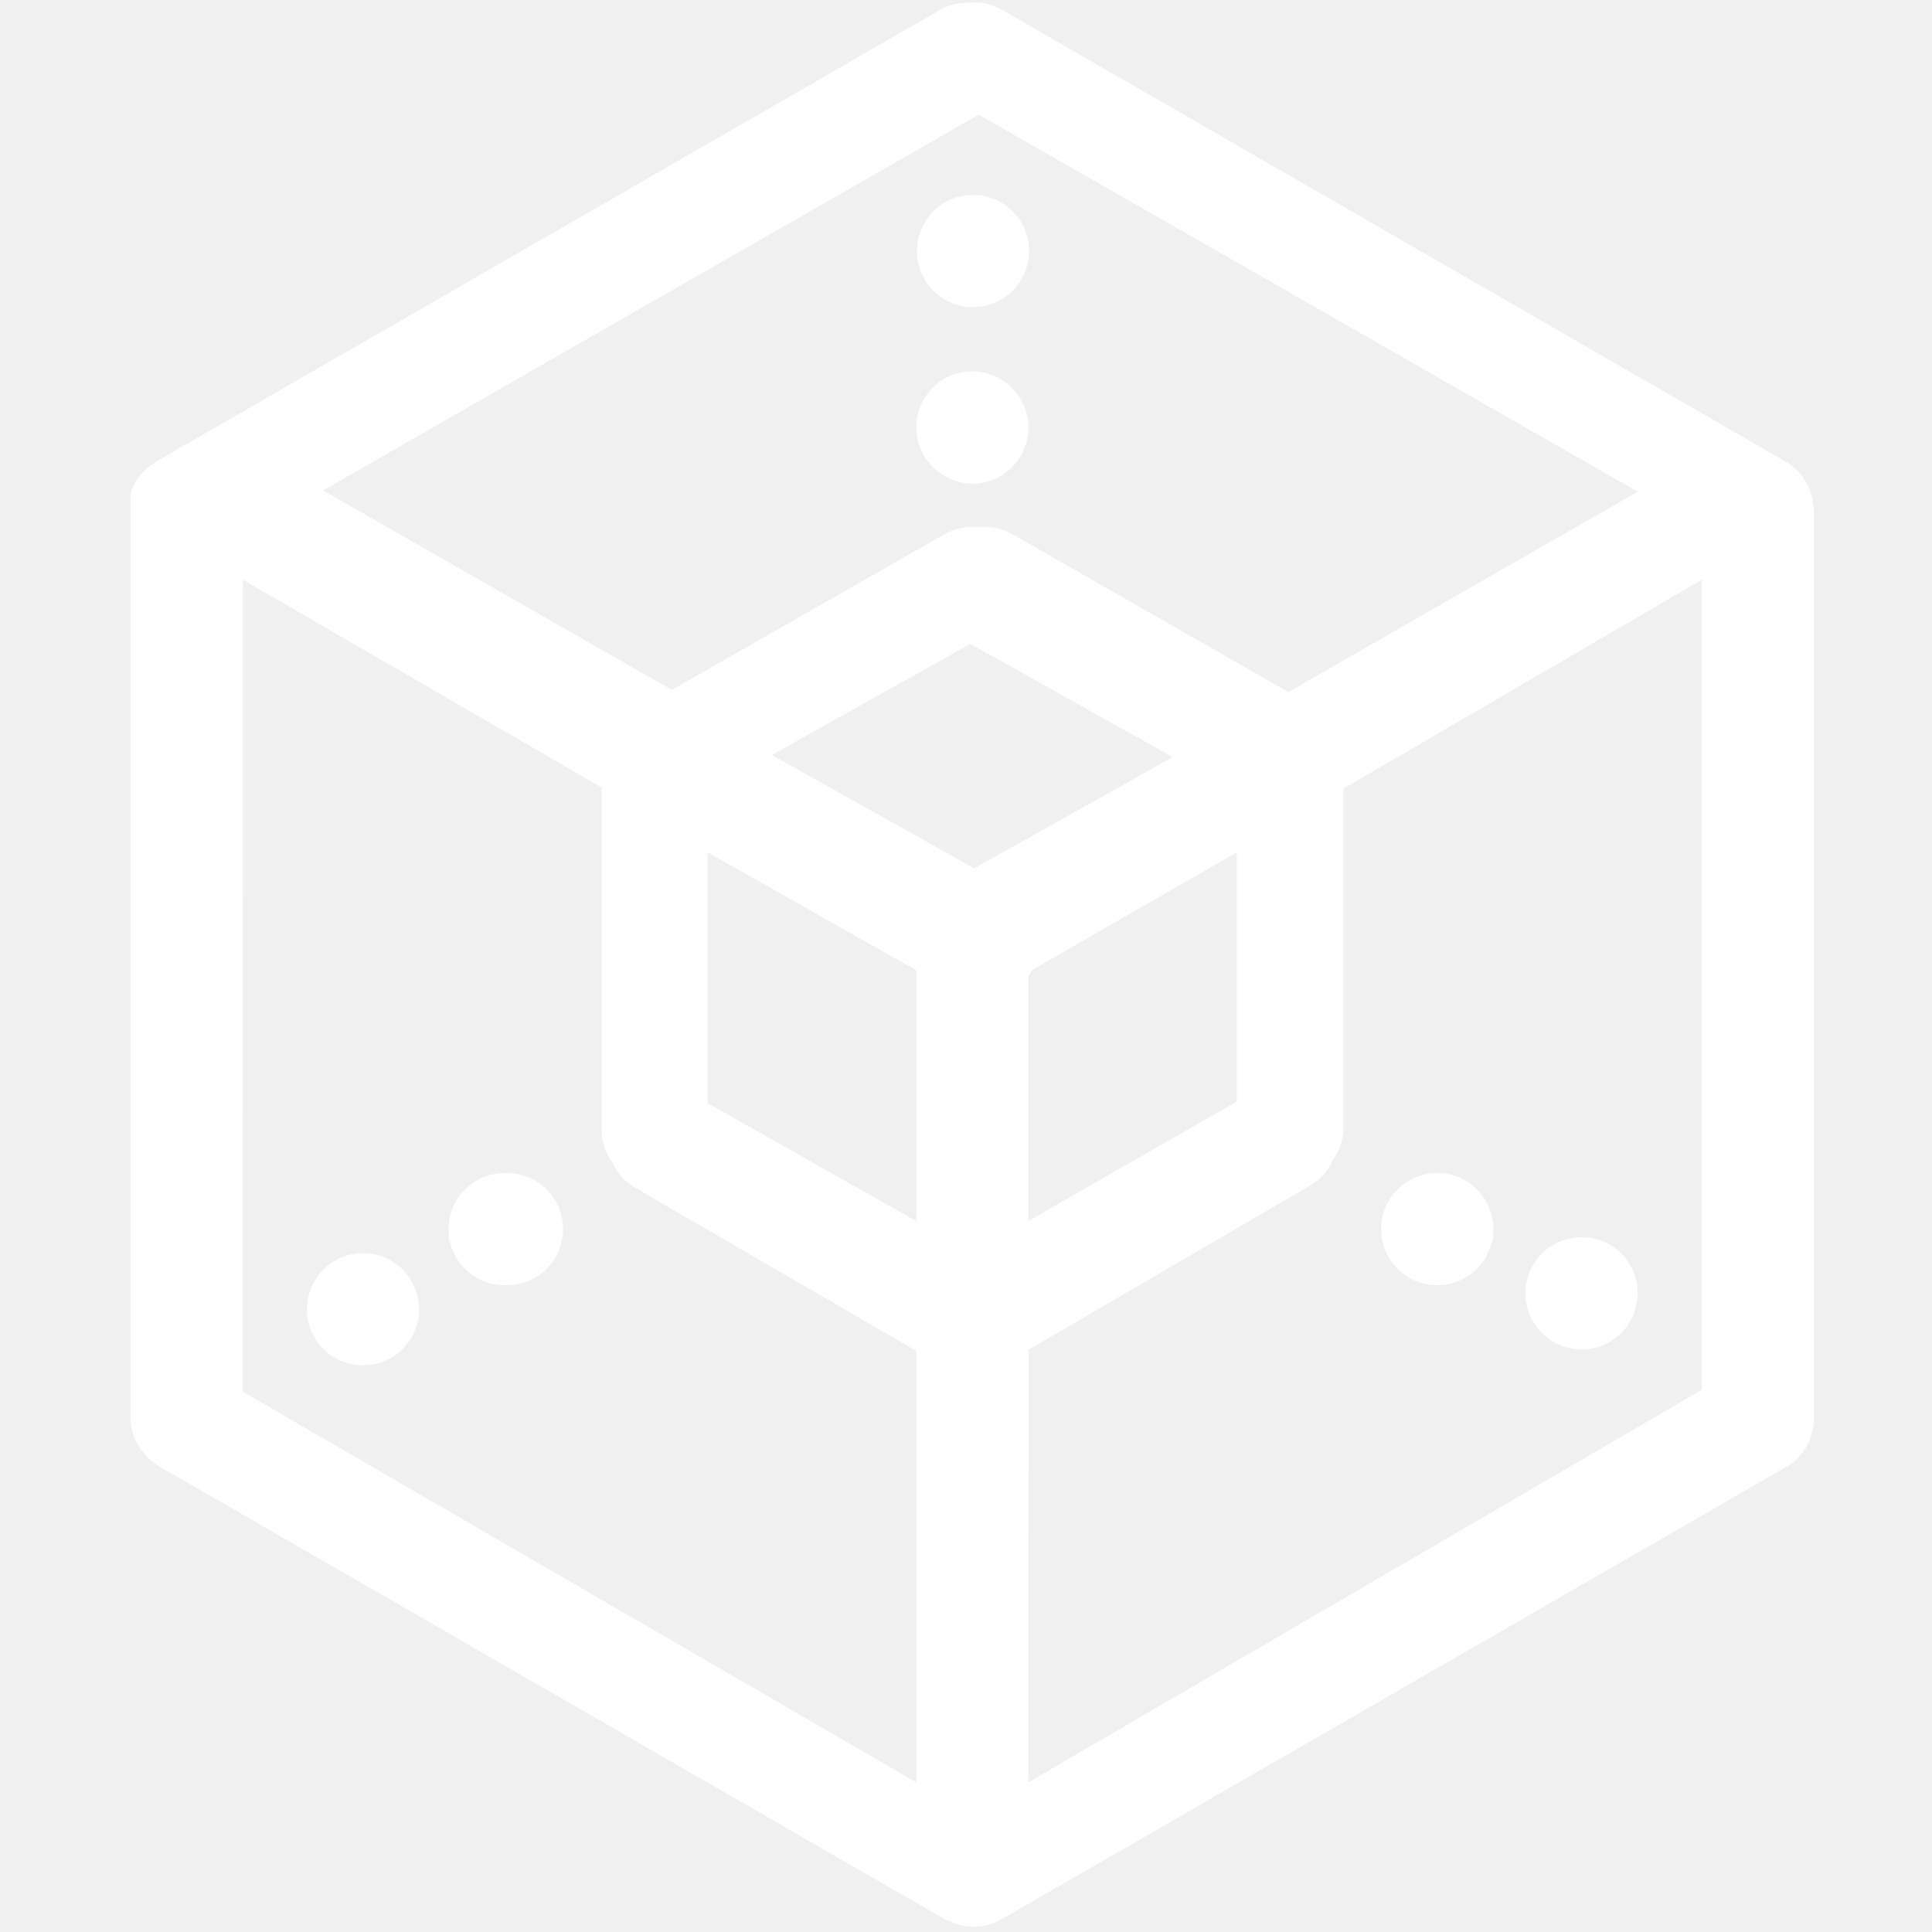
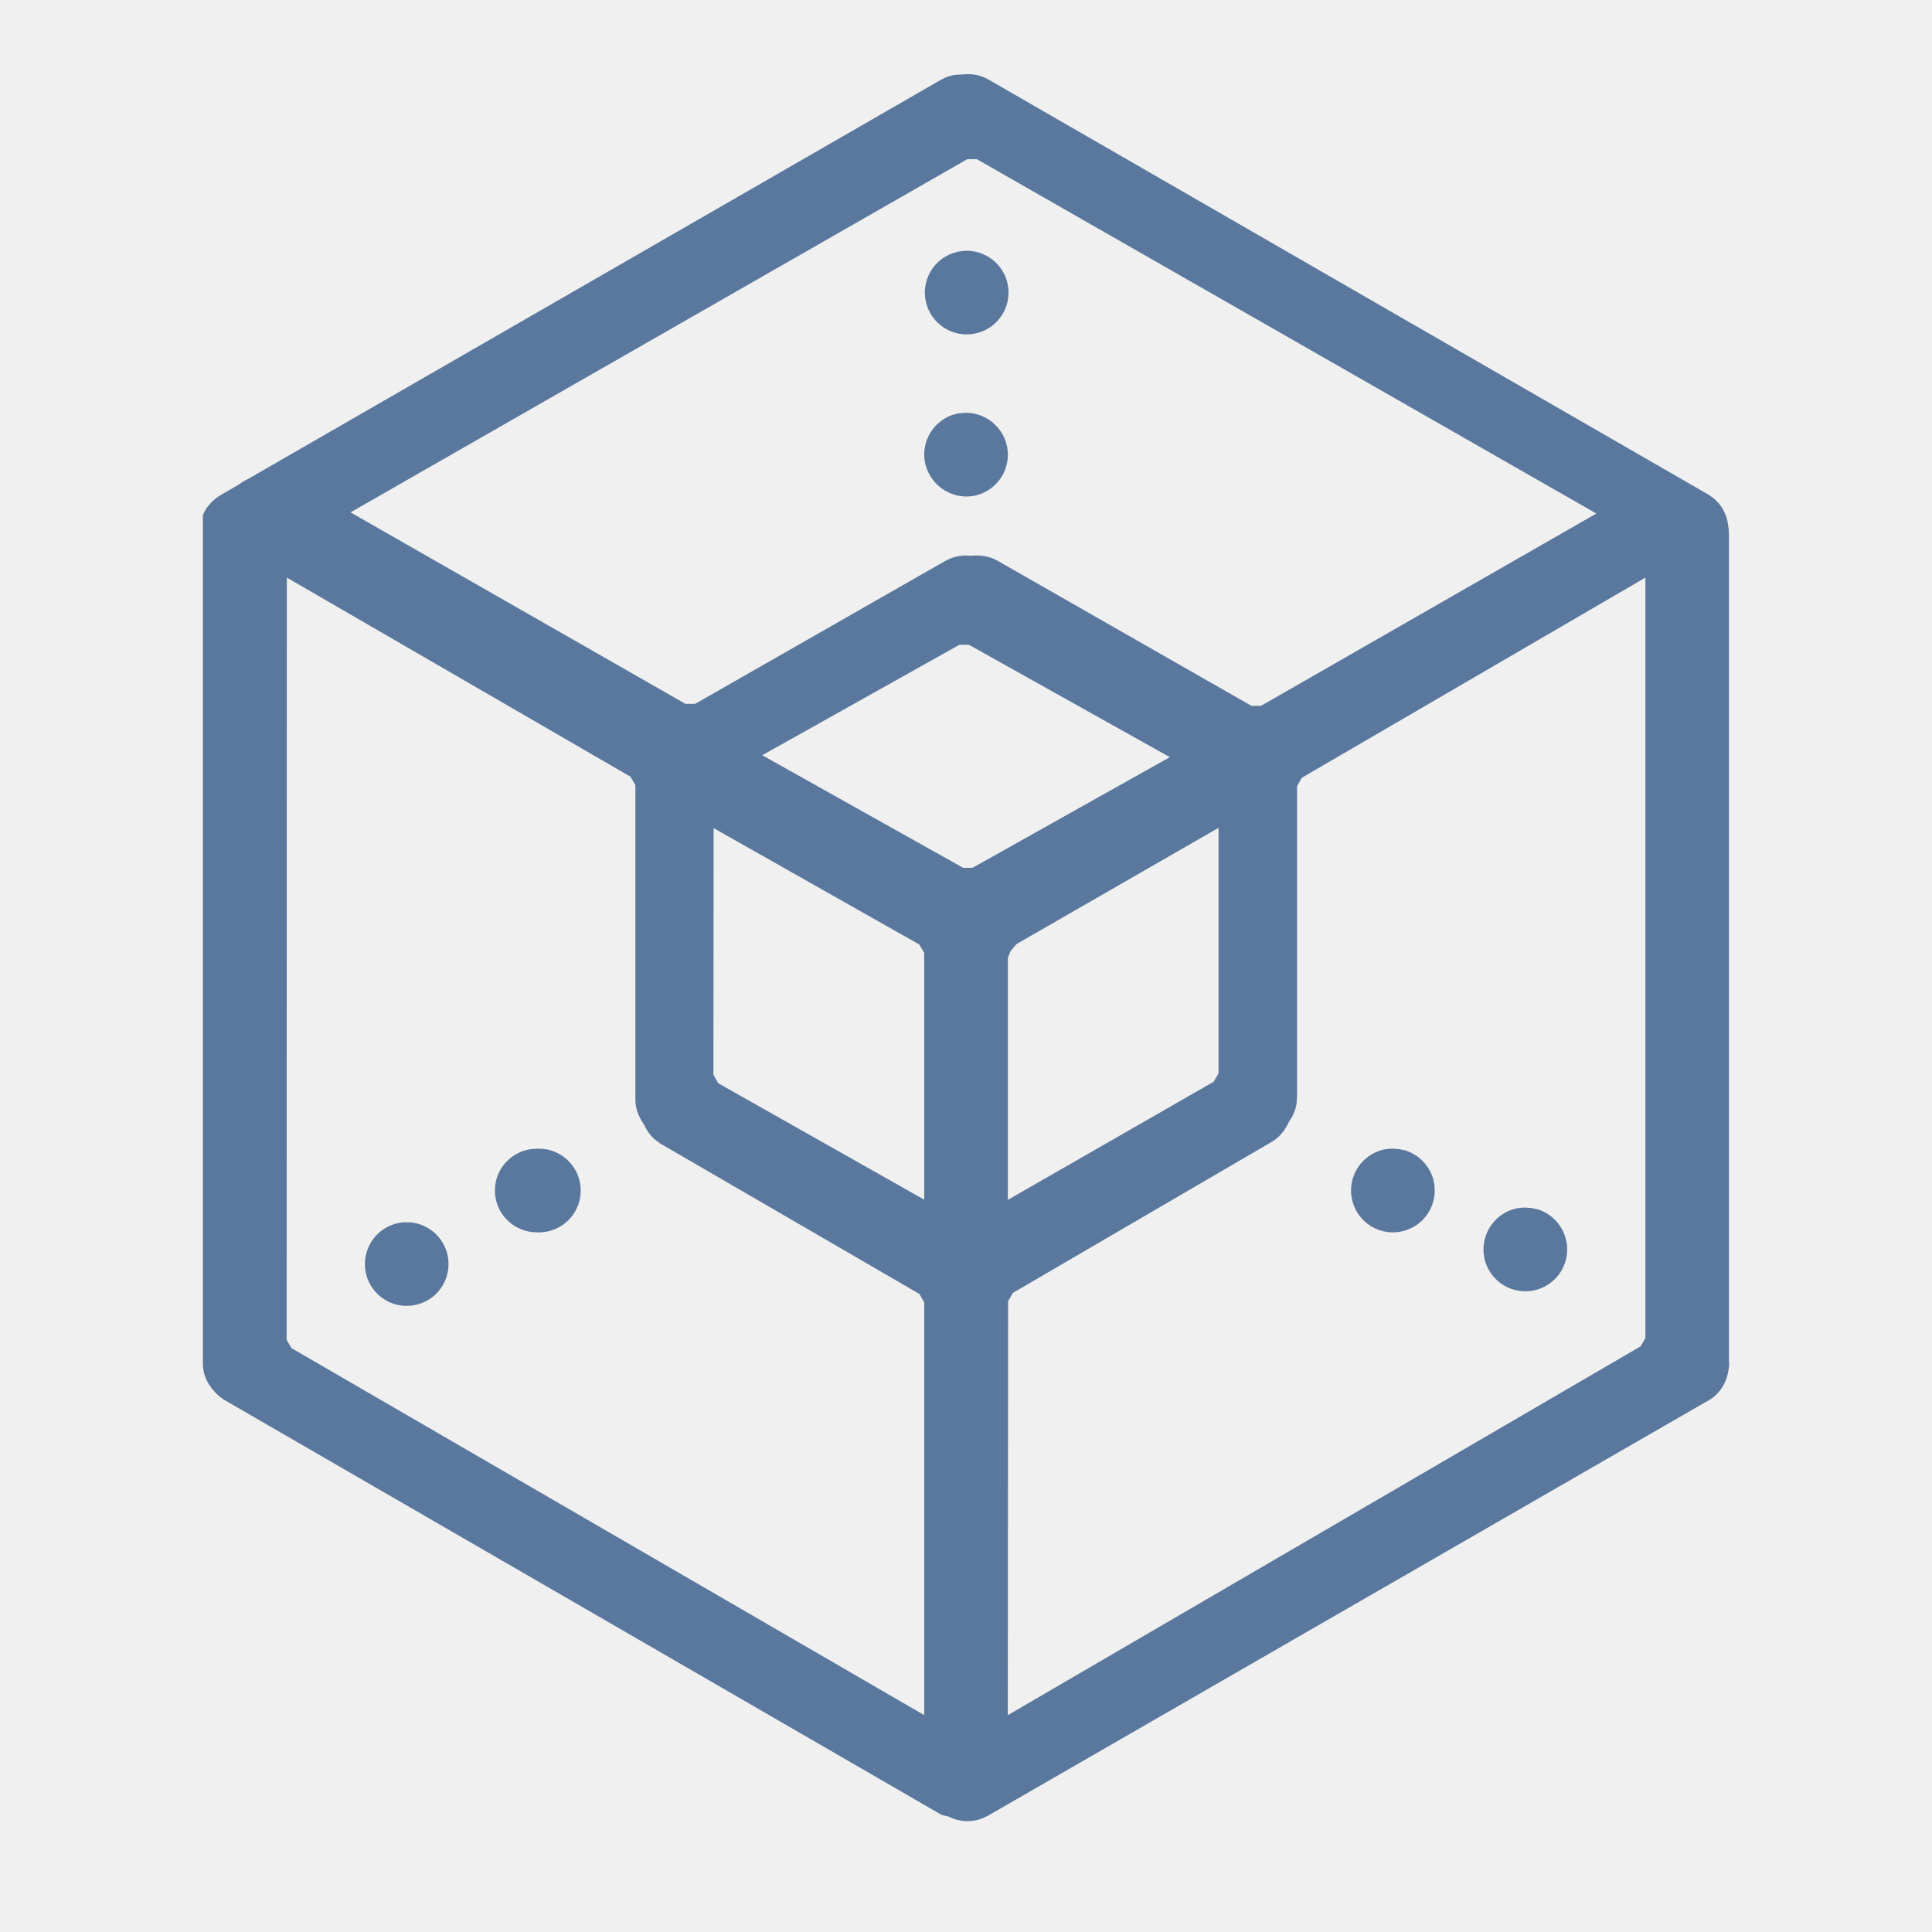
<svg xmlns="http://www.w3.org/2000/svg" width="30px" height="30px" viewBox="0 0 30 30" version="1.1">
  <g id="页面-1" stroke="none" stroke-width="1" fill="none" fill-rule="evenodd">
-     <g id="顶部菜单图标" transform="translate(-549, -86)">
-       <g id="数字孪生" transform="translate(549, 86)">
-         <path d="M15.021,0.045 C15.205,0.021 15.392,0.058 15.553,0.149 L27.727,7.167 C27.96,7.301 28.117,7.536 28.15,7.803 C28.161,7.86 28.166,7.918 28.166,7.976 L28.166,21.935 C28.174,22.025 28.166,22.115 28.146,22.202 C28.096,22.466 27.924,22.691 27.682,22.81 L15.547,29.805 C15.294,29.948 14.986,29.954 14.728,29.821 L14.717,29.821 L14.695,29.811 L14.686,29.811 L2.467,22.767 C2.389,22.72 2.32,22.661 2.261,22.592 C2.11,22.436 2.026,22.227 2.026,22.011 L2.026,7.659 C2.091,7.456 2.23,7.285 2.414,7.177 L2.713,7.004 C2.767,6.963 2.825,6.928 2.887,6.901 L14.588,0.159 C14.72,0.081 14.871,0.042 15.024,0.045 L15.021,0.045 Z M26.426,9.002 L20.86,12.246 L20.86,17.507 C20.861,17.688 20.804,17.864 20.697,18.011 C20.627,18.174 20.507,18.312 20.354,18.403 L15.973,20.958 L15.968,27.676 L26.426,21.581 L26.426,9.002 Z M3.772,9.002 L3.769,21.61 L14.227,27.676 L14.227,20.976 L9.849,18.435 C9.696,18.343 9.576,18.205 9.504,18.042 C9.397,17.896 9.34,17.719 9.341,17.538 L9.341,12.228 L3.772,9.002 Z M5.594,19.46 C5.95,19.442 6.28,19.643 6.428,19.967 C6.577,20.291 6.513,20.672 6.268,20.93 C6.022,21.188 5.645,21.271 5.314,21.139 C4.983,21.007 4.766,20.687 4.766,20.331 C4.766,19.865 5.132,19.481 5.596,19.46 L5.594,19.46 Z M24.524,19.21 L24.681,19.22 C24.989,19.263 25.25,19.468 25.367,19.757 C25.483,20.046 25.436,20.375 25.244,20.62 C25.052,20.865 24.744,20.989 24.436,20.945 C23.959,20.877 23.628,20.436 23.695,19.96 C23.763,19.483 24.204,19.152 24.681,19.22 L24.524,19.21 Z M22.285,18.216 L22.441,18.223 C22.749,18.267 23.01,18.472 23.126,18.76 C23.243,19.049 23.196,19.378 23.004,19.623 C22.812,19.868 22.504,19.992 22.195,19.948 C21.719,19.881 21.388,19.44 21.455,18.963 C21.523,18.487 21.964,18.155 22.441,18.223 L22.284,18.216 L22.285,18.216 Z M7.834,18.216 C8.154,18.202 8.456,18.365 8.62,18.639 C8.785,18.914 8.785,19.257 8.621,19.532 C8.457,19.807 8.156,19.97 7.836,19.957 C7.355,19.957 6.965,19.567 6.965,19.086 C6.965,18.605 7.355,18.215 7.836,18.215 L7.834,18.215 L7.834,18.216 Z M19.207,13.234 L16.034,15.058 C16.016,15.092 15.994,15.123 15.968,15.151 L15.968,18.961 L19.205,17.104 L19.205,13.234 L19.207,13.234 Z M10.988,13.234 L10.988,17.13 L14.227,18.96 L14.227,15.066 L10.991,13.236 L10.99,13.236 L10.988,13.234 Z M15.066,9.999 L11.985,11.723 L15.128,13.484 L18.21,11.756 L15.066,9.997 L15.066,9.999 Z M15.197,1.78 L5.016,7.615 L10.434,10.713 L14.666,8.295 C14.825,8.204 15.009,8.167 15.191,8.187 C15.372,8.165 15.556,8.202 15.715,8.293 L20.006,10.746 L25.431,7.635 L15.2,1.783 L15.197,1.78 Z M14.934,5.78 C15.413,5.695 15.87,6.013 15.957,6.491 C15.996,6.72 15.942,6.956 15.807,7.145 C15.672,7.335 15.467,7.463 15.238,7.501 C14.757,7.572 14.309,7.241 14.236,6.761 C14.171,6.3 14.478,5.869 14.934,5.78 L14.934,5.78 Z M14.924,3.046 C15.228,2.981 15.545,3.082 15.754,3.312 C15.963,3.543 16.033,3.867 15.938,4.164 C15.843,4.46 15.598,4.683 15.294,4.749 C14.823,4.851 14.36,4.553 14.258,4.082 C14.156,3.612 14.454,3.148 14.924,3.046 L14.924,3.046 Z" id="形状" fill="#FFFFFF" fill-rule="nonzero" />
+     <g id="顶部菜单图标" transform="translate(-1443, -13)">
+       <g id="数字孪生" transform="translate(1443, 13)">
+         <path d="M15.044,1.151 L14.845,1.161 C14.79,1.167 14.735,1.182 14.683,1.203 L14.607,1.241 L3.851,7.438 C3.821,7.451 3.791,7.467 3.759,7.488 L3.707,7.525 L3.432,7.684 C3.322,7.748 3.234,7.842 3.182,7.931 L3.15,7.997 L3.15,21.171 C3.15,21.331 3.213,21.485 3.33,21.607 C3.359,21.641 3.392,21.672 3.427,21.699 L3.48,21.736 L14.622,28.182 L14.694,28.196 L14.651,28.191 L14.73,28.208 C14.89,28.29 15.075,28.301 15.241,28.241 L15.338,28.196 L26.487,21.77 C26.667,21.682 26.794,21.515 26.833,21.313 C26.843,21.268 26.849,21.223 26.85,21.176 L26.847,21.102 L26.847,8.287 C26.847,8.243 26.843,8.2 26.833,8.147 C26.813,7.982 26.729,7.833 26.601,7.731 L26.519,7.675 L15.344,1.232 C15.254,1.182 15.154,1.154 15.044,1.151 Z M25.55,8.969 L25.55,20.777 L25.475,20.906 L15.649,26.633 L15.654,20.205 L15.728,20.076 L19.749,17.73 C19.862,17.663 19.951,17.561 20.019,17.411 C20.079,17.329 20.117,17.236 20.133,17.137 L20.141,17.037 L20.141,12.207 L20.215,12.077 L25.55,8.969 Z M4.451,20.804 L4.454,8.969 L9.791,12.061 L9.866,12.191 L9.866,17.067 C9.865,17.2 9.907,17.331 10.003,17.467 C10.043,17.559 10.103,17.639 10.178,17.702 L10.257,17.759 L14.276,20.092 L14.351,20.222 L14.351,26.632 L4.525,20.933 L4.451,20.804 Z M6.284,18.979 C5.939,18.995 5.666,19.282 5.666,19.629 C5.666,19.894 5.828,20.133 6.074,20.231 C6.321,20.33 6.603,20.268 6.786,20.076 C6.969,19.883 7.016,19.599 6.906,19.358 C6.809,19.147 6.608,19.005 6.383,18.982 L6.284,18.979 Z M23.686,18.751 C23.369,18.746 23.088,18.984 23.042,19.31 C22.991,19.665 23.238,19.994 23.594,20.045 C23.824,20.077 24.053,19.985 24.197,19.802 C24.34,19.619 24.375,19.374 24.288,19.159 C24.214,18.974 24.06,18.835 23.879,18.779 L23.786,18.759 L23.686,18.751 Z M21.629,17.836 C21.313,17.831 21.031,18.069 20.985,18.395 C20.935,18.75 21.182,19.079 21.537,19.13 C21.767,19.162 21.997,19.07 22.14,18.887 C22.283,18.704 22.318,18.459 22.232,18.243 C22.157,18.059 22.003,17.92 21.822,17.864 L21.729,17.844 L21.629,17.836 Z M8.34,17.836 L8.242,17.844 C7.925,17.89 7.685,18.16 7.685,18.486 C7.685,18.845 7.975,19.136 8.34,19.136 C8.579,19.146 8.804,19.024 8.926,18.819 C9.048,18.614 9.048,18.358 8.925,18.153 C8.82,17.978 8.64,17.864 8.441,17.84 L8.34,17.836 Z M18.921,12.855 L18.921,16.667 L18.846,16.797 L15.65,18.631 L15.65,14.874 L15.689,14.773 L15.785,14.659 L18.921,12.855 Z M11.078,16.69 L11.081,12.859 L14.274,14.666 L14.351,14.796 L14.351,18.628 L11.154,16.821 L11.078,16.69 Z M14.898,10.012 L15.045,10.012 L18.165,11.757 L15.102,13.475 L14.955,13.475 L11.836,11.727 L14.898,10.012 Z M15.02,2.472 L15.169,2.472 L24.788,7.974 L19.581,10.96 L19.432,10.96 L15.493,8.709 C15.375,8.641 15.238,8.614 15.069,8.63 C14.967,8.619 14.865,8.632 14.77,8.667 L14.678,8.71 L10.793,10.93 L10.645,10.93 L5.443,7.956 L15.02,2.472 Z M14.879,6.419 L14.78,6.446 C14.495,6.55 14.314,6.841 14.358,7.149 C14.412,7.508 14.747,7.756 15.105,7.703 C15.276,7.675 15.429,7.579 15.53,7.438 C15.61,7.325 15.652,7.189 15.651,7.052 L15.641,6.949 L15.617,6.856 C15.526,6.586 15.269,6.405 14.986,6.409 L14.879,6.419 Z M14.873,3.909 L14.781,3.936 C14.484,4.048 14.307,4.362 14.376,4.681 C14.452,5.032 14.798,5.254 15.148,5.178 C15.375,5.129 15.558,4.963 15.629,4.742 C15.7,4.521 15.648,4.279 15.492,4.107 C15.358,3.96 15.165,3.883 14.97,3.895 L14.873,3.909 Z" id="形状" fill="#5A789D" fill-rule="nonzero" />
        <rect id="矩形" x="0" y="0" width="30" height="30" />
      </g>
    </g>
  </g>
</svg>
